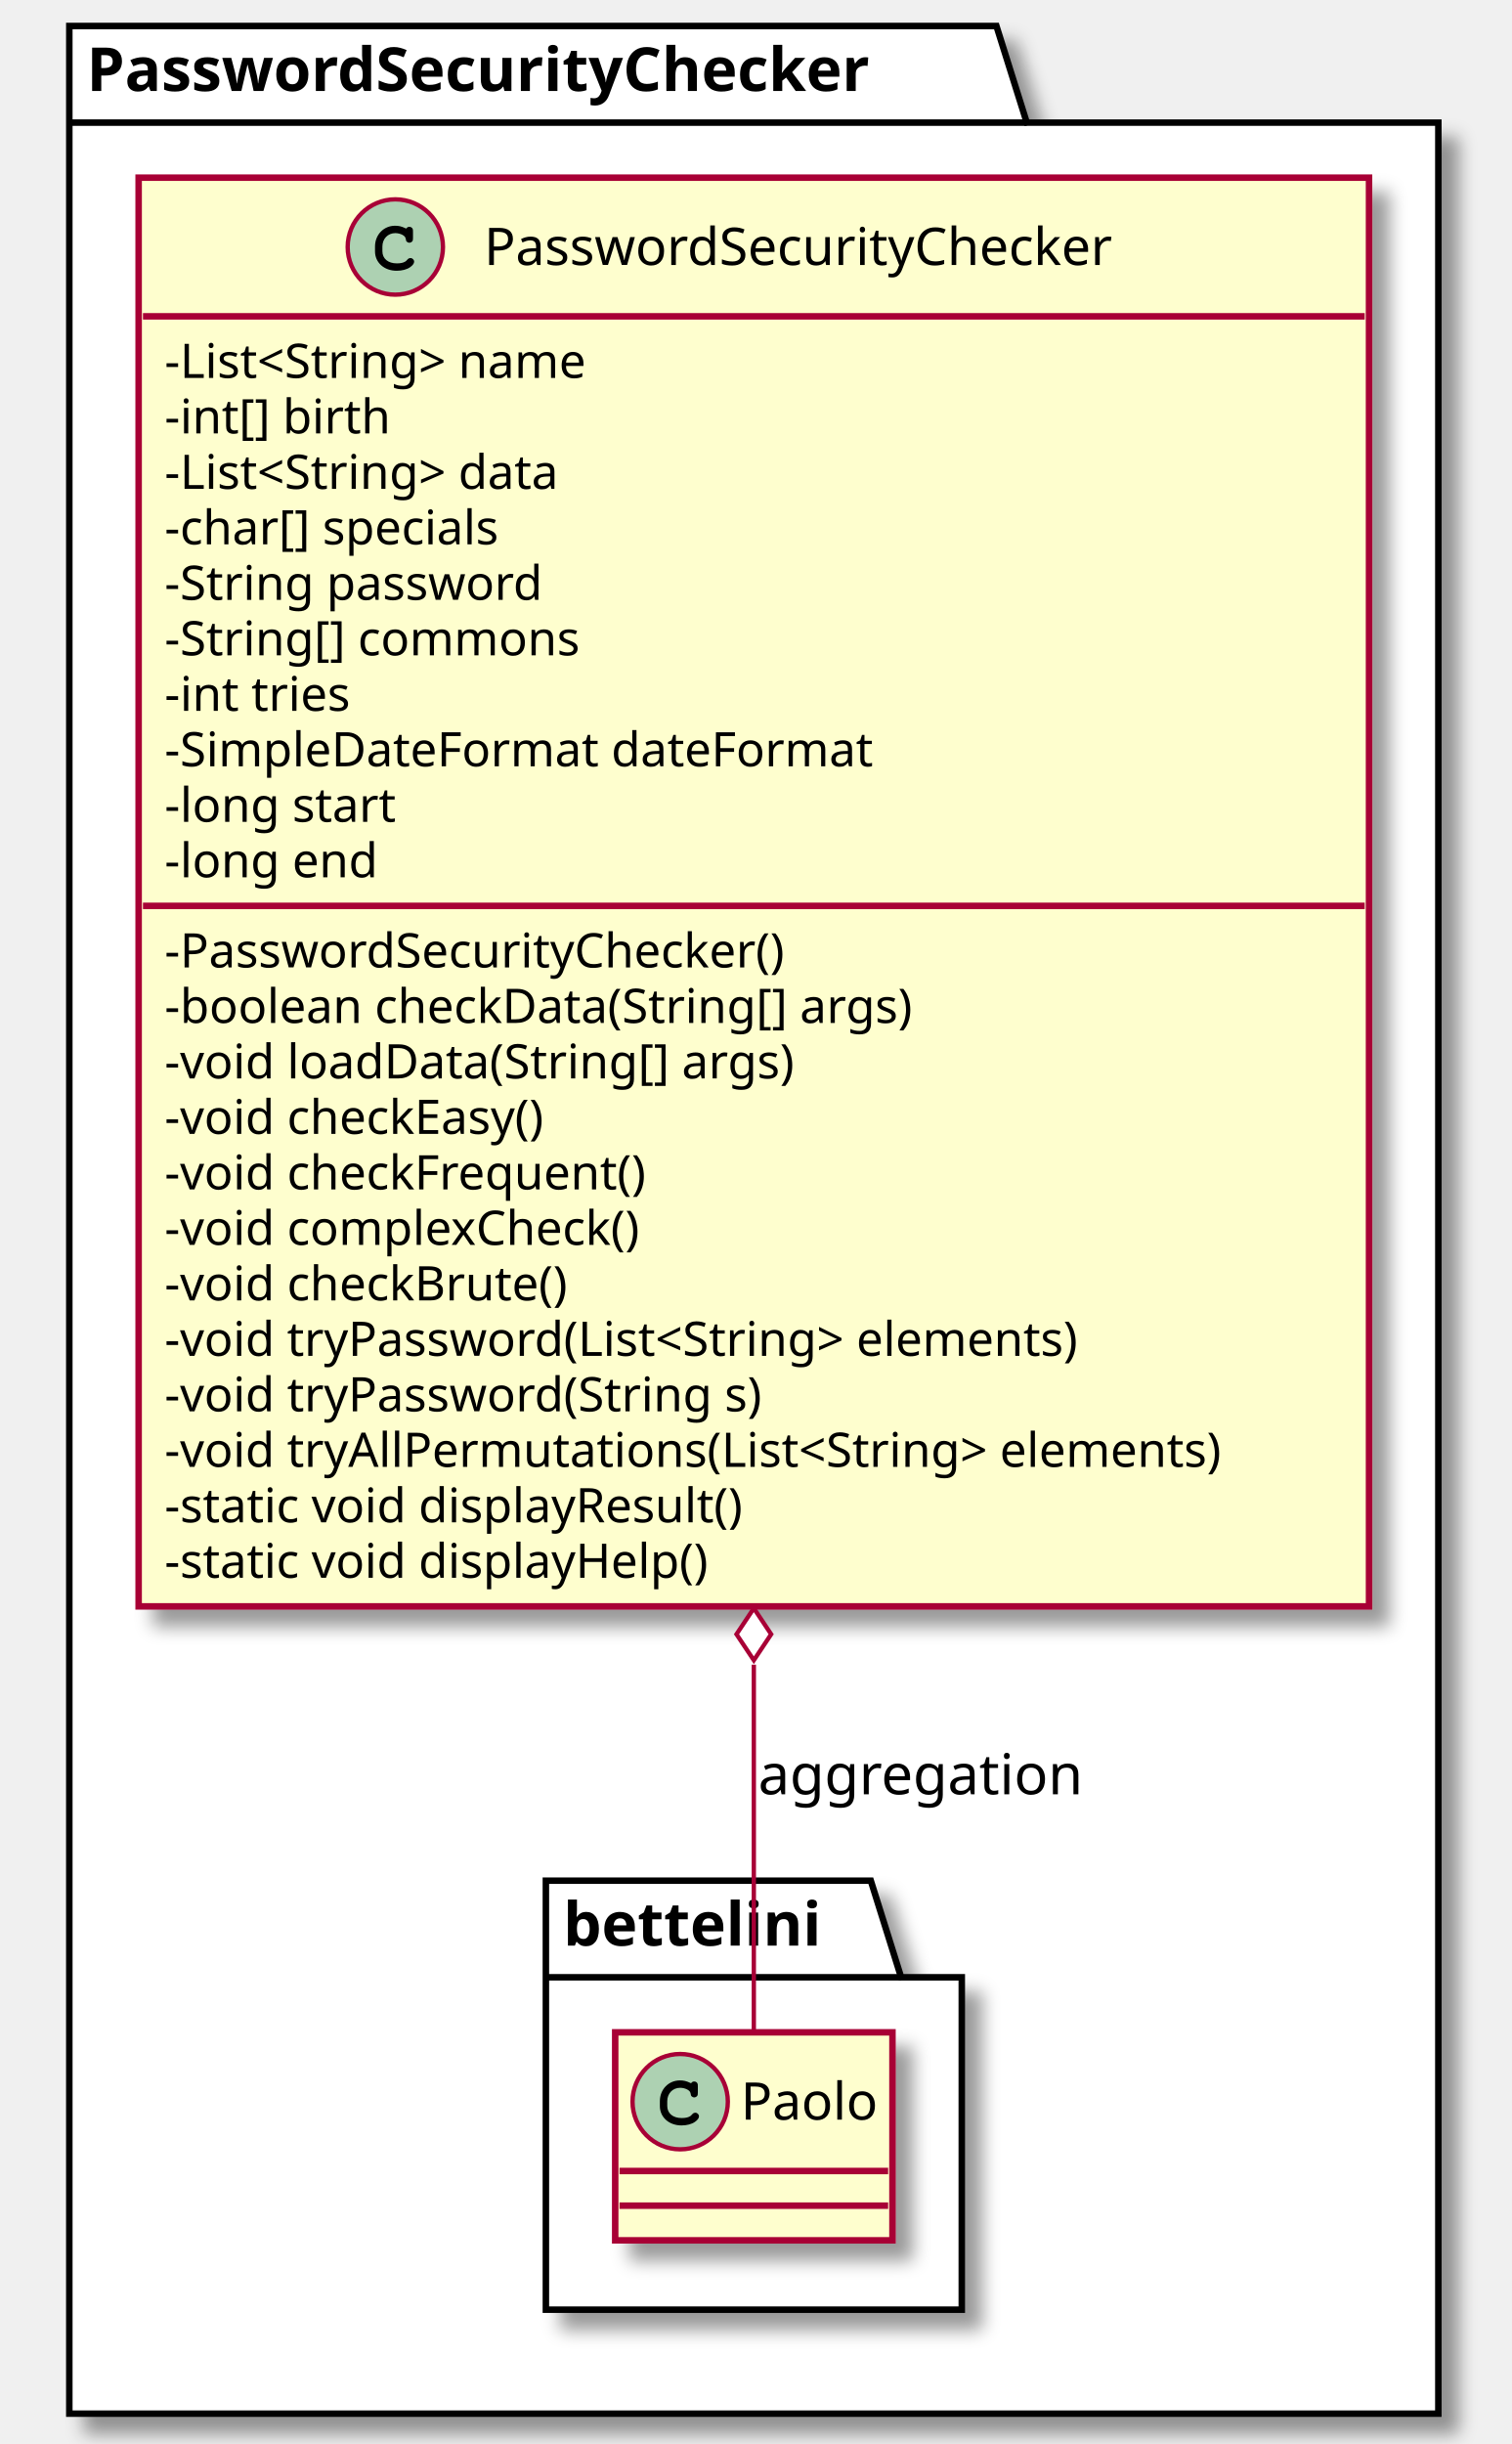
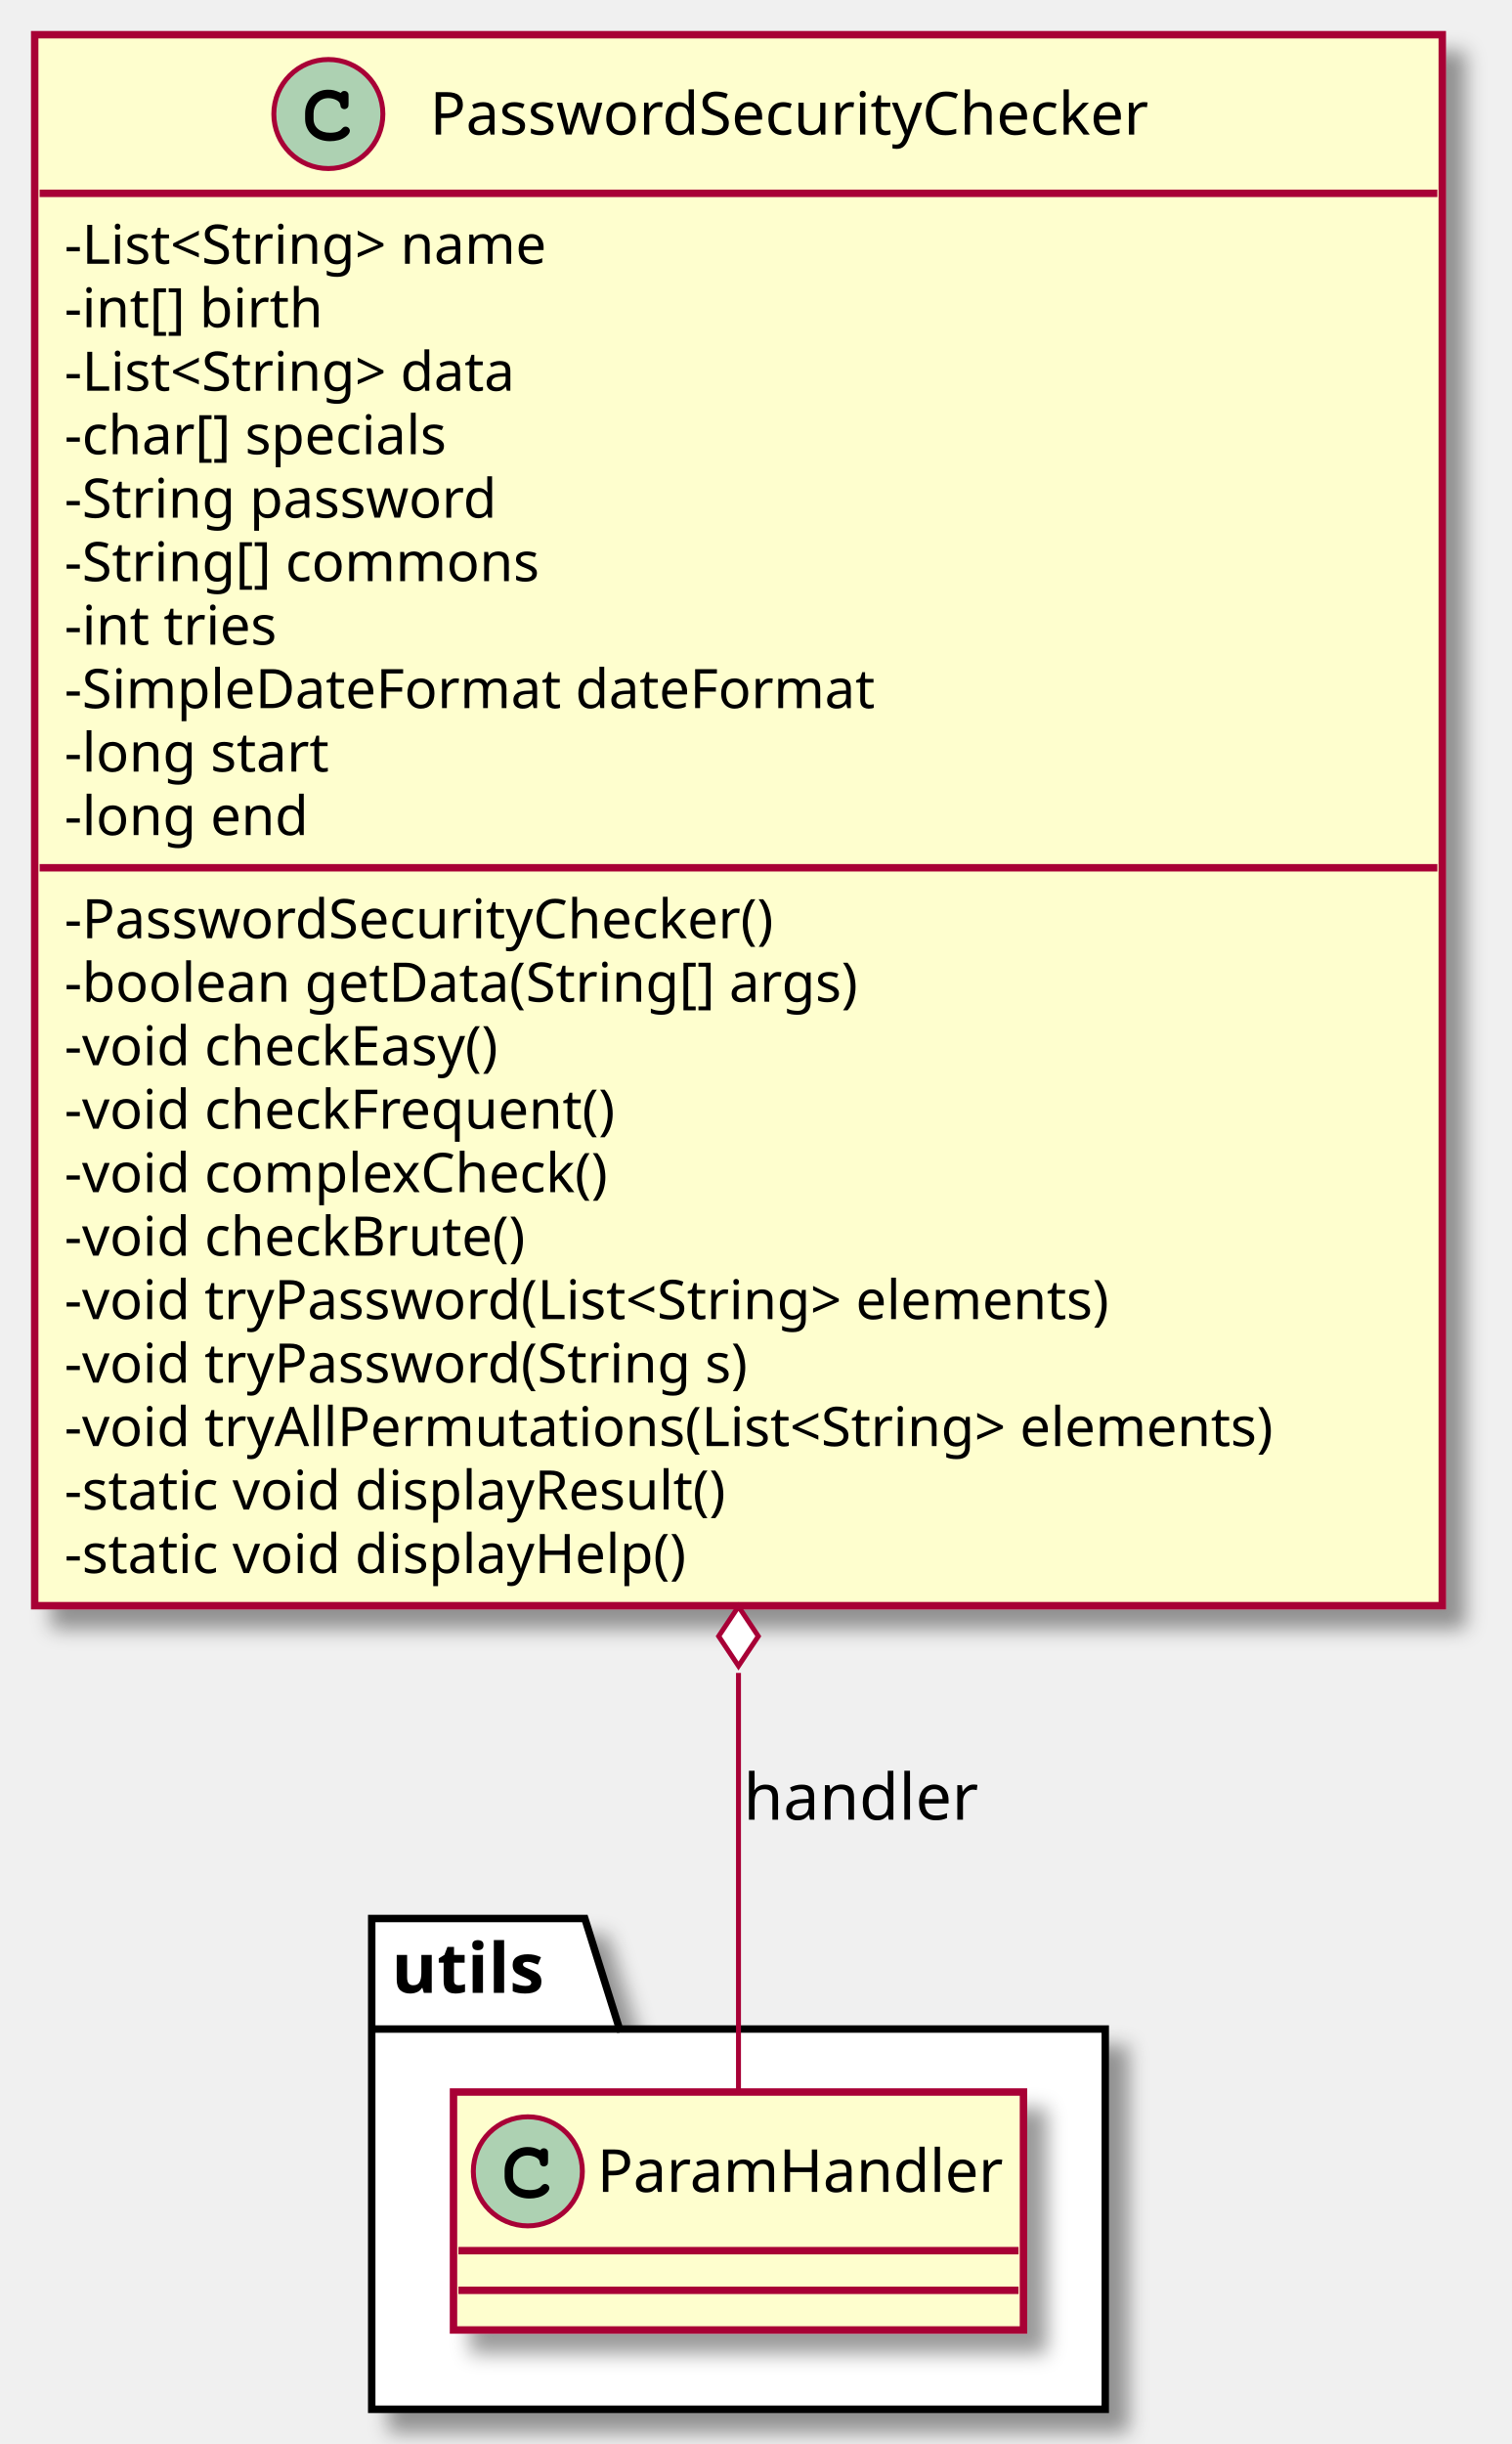
- <svg xmlns="http://www.w3.org/2000/svg" contentScriptType="application/ecmascript" contentStyleType="text/css" height="564px" preserveAspectRatio="none" style="width:349px;height:564px;background:#FFFFFF;" version="1.1" viewBox="0 0 349 564" width="349px" zoomAndPan="magnify">
+ <svg xmlns="http://www.w3.org/2000/svg" contentScriptType="application/ecmascript" contentStyleType="text/css" height="493px" preserveAspectRatio="none" style="width:305px;height:493px;background:#FFFFFF;" version="1.1" viewBox="0 0 305 493" width="305px" zoomAndPan="magnify">
  <defs>
-     <filter height="300%" id="f13jal3puxygf2" width="300%" x="-1" y="-1">
+     <filter height="300%" id="f1wevw7otkzmvj" width="300%" x="-1" y="-1">
      <feGaussianBlur result="blurOut" stdDeviation="2.0" />
      <feColorMatrix in="blurOut" result="blurOut2" type="matrix" values="0 0 0 0 0 0 0 0 0 0 0 0 0 0 0 0 0 0 .4 0" />
      <feOffset dx="4.0" dy="4.0" in="blurOut2" result="blurOut3" />
      <feBlend in="SourceGraphic" in2="blurOut3" mode="normal" />
    </filter>
  </defs>
  <g>
-     <polygon fill="#FFFFFF" filter="url(#f13jal3puxygf2)" points="16,6,230,6,237,28.297,332,28.297,332,557,16,557,16,6" style="stroke:#000000;stroke-width:1.5;" />
-     <line style="stroke:#000000;stroke-width:1.5;" x1="16" x2="237" y1="28.297" y2="28.297" />
-     <text fill="#000000" font-family="sans-serif" font-size="14" font-weight="bold" lengthAdjust="spacing" textLength="208" x="20" y="20.995">PasswordSecurityChecker</text>
-     <polygon fill="#FFFFFF" filter="url(#f13jal3puxygf2)" points="126,434,201,434,208,456.297,222,456.297,222,533,126,533,126,434" style="stroke:#000000;stroke-width:1.5;" />
-     <line style="stroke:#000000;stroke-width:1.5;" x1="126" x2="208" y1="456.297" y2="456.297" />
-     <text fill="#000000" font-family="sans-serif" font-size="14" font-weight="bold" lengthAdjust="spacing" textLength="69" x="130" y="448.995">bettelini</text>
-     <rect codeLine="3" fill="#FEFECE" filter="url(#f13jal3puxygf2)" height="329.703" id="PasswordSecurityChecker" style="stroke:#A80036;stroke-width:1.5;" width="284" x="32" y="41" />
-     <ellipse cx="91.25" cy="57" fill="#ADD1B2" rx="11" ry="11" style="stroke:#A80036;stroke-width:1.0;" />
-     <path d="M93.594,52.672 C92.656,52.234 92.062,52.094 91.188,52.094 C88.562,52.094 86.562,54.172 86.562,56.891 L86.562,58.016 C86.562,60.594 88.672,62.484 91.562,62.484 C92.781,62.484 93.938,62.188 94.688,61.641 C95.266,61.234 95.594,60.781 95.594,60.391 C95.594,59.938 95.203,59.547 94.734,59.547 C94.516,59.547 94.312,59.625 94.125,59.812 C93.672,60.297 93.672,60.297 93.484,60.391 C93.062,60.656 92.375,60.781 91.609,60.781 C89.562,60.781 88.266,59.688 88.266,57.984 L88.266,56.891 C88.266,55.109 89.516,53.797 91.25,53.797 C91.828,53.797 92.438,53.953 92.906,54.203 C93.391,54.484 93.562,54.703 93.656,55.109 C93.719,55.516 93.75,55.641 93.891,55.766 C94.031,55.906 94.266,56.016 94.484,56.016 C94.75,56.016 95.016,55.875 95.188,55.656 C95.297,55.5 95.328,55.312 95.328,54.891 L95.328,53.469 C95.328,53.031 95.312,52.906 95.219,52.75 C95.062,52.484 94.781,52.344 94.484,52.344 C94.188,52.344 93.984,52.438 93.766,52.75 L93.594,52.672 Z " fill="#000000" />
-     <text fill="#000000" font-family="sans-serif" font-size="12" lengthAdjust="spacing" textLength="157" x="111.75" y="61.154">PasswordSecurityChecker</text>
-     <line style="stroke:#A80036;stroke-width:1.5;" x1="33" x2="315" y1="73" y2="73" />
-     <text fill="#000000" font-family="sans-serif" font-size="11" lengthAdjust="spacing" textLength="111" x="38" y="87.21">-List&lt;String&gt; name</text>
-     <text fill="#000000" font-family="sans-serif" font-size="11" lengthAdjust="spacing" textLength="55" x="38" y="100.015">-int[] birth</text>
-     <text fill="#000000" font-family="sans-serif" font-size="11" lengthAdjust="spacing" textLength="103" x="38" y="112.82">-List&lt;String&gt; data</text>
-     <text fill="#000000" font-family="sans-serif" font-size="11" lengthAdjust="spacing" textLength="86" x="38" y="125.624">-char[] specials</text>
-     <text fill="#000000" font-family="sans-serif" font-size="11" lengthAdjust="spacing" textLength="94" x="38" y="138.429">-String password</text>
-     <text fill="#000000" font-family="sans-serif" font-size="11" lengthAdjust="spacing" textLength="104" x="38" y="151.234">-String[] commons</text>
-     <text fill="#000000" font-family="sans-serif" font-size="11" lengthAdjust="spacing" textLength="47" x="38" y="164.039">-int tries</text>
-     <text fill="#000000" font-family="sans-serif" font-size="11" lengthAdjust="spacing" textLength="180" x="38" y="176.843">-SimpleDateFormat dateFormat</text>
-     <text fill="#000000" font-family="sans-serif" font-size="11" lengthAdjust="spacing" textLength="57" x="38" y="189.648">-long start</text>
-     <text fill="#000000" font-family="sans-serif" font-size="11" lengthAdjust="spacing" textLength="54" x="38" y="202.453">-long end</text>
-     <line style="stroke:#A80036;stroke-width:1.5;" x1="33" x2="315" y1="209.047" y2="209.047" />
-     <text fill="#000000" font-family="sans-serif" font-size="11" lengthAdjust="spacing" textLength="158" x="38" y="223.257">-PasswordSecurityChecker()</text>
-     <text fill="#000000" font-family="sans-serif" font-size="11" lengthAdjust="spacing" textLength="191" x="38" y="236.062">-boolean checkData(String[] args)</text>
-     <text fill="#000000" font-family="sans-serif" font-size="11" lengthAdjust="spacing" textLength="160" x="38" y="248.867">-void loadData(String[] args)</text>
-     <text fill="#000000" font-family="sans-serif" font-size="11" lengthAdjust="spacing" textLength="100" x="38" y="261.671">-void checkEasy()</text>
-     <text fill="#000000" font-family="sans-serif" font-size="11" lengthAdjust="spacing" textLength="124" x="38" y="274.476">-void checkFrequent()</text>
-     <text fill="#000000" font-family="sans-serif" font-size="11" lengthAdjust="spacing" textLength="124" x="38" y="287.281">-void complexCheck()</text>
-     <text fill="#000000" font-family="sans-serif" font-size="11" lengthAdjust="spacing" textLength="104" x="38" y="300.085">-void checkBrute()</text>
-     <text fill="#000000" font-family="sans-serif" font-size="11" lengthAdjust="spacing" textLength="236" x="38" y="312.89">-void tryPassword(List&lt;String&gt; elements)</text>
-     <text fill="#000000" font-family="sans-serif" font-size="11" lengthAdjust="spacing" textLength="150" x="38" y="325.695">-void tryPassword(String s)</text>
-     <text fill="#000000" font-family="sans-serif" font-size="11" lengthAdjust="spacing" textLength="272" x="38" y="338.5">-void tryAllPermutations(List&lt;String&gt; elements)</text>
-     <text fill="#000000" font-family="sans-serif" font-size="11" lengthAdjust="spacing" textLength="149" x="38" y="351.304">-static void displayResult()</text>
-     <text fill="#000000" font-family="sans-serif" font-size="11" lengthAdjust="spacing" textLength="140" x="38" y="364.109">-static void displayHelp()</text>
-     <rect codeLine="28" fill="#FEFECE" filter="url(#f13jal3puxygf2)" height="48" id="Paolo" style="stroke:#A80036;stroke-width:1.5;" width="64" x="142" y="469" />
-     <ellipse cx="157" cy="485" fill="#ADD1B2" rx="11" ry="11" style="stroke:#A80036;stroke-width:1.0;" />
-     <path d="M159.344,480.672 C158.406,480.234 157.812,480.094 156.938,480.094 C154.312,480.094 152.312,482.172 152.312,484.891 L152.312,486.016 C152.312,488.594 154.422,490.484 157.312,490.484 C158.531,490.484 159.688,490.188 160.438,489.641 C161.016,489.234 161.344,488.781 161.344,488.391 C161.344,487.938 160.953,487.547 160.484,487.547 C160.266,487.547 160.062,487.625 159.875,487.812 C159.422,488.297 159.422,488.297 159.234,488.391 C158.812,488.656 158.125,488.781 157.359,488.781 C155.312,488.781 154.016,487.688 154.016,485.984 L154.016,484.891 C154.016,483.109 155.266,481.797 157,481.797 C157.578,481.797 158.188,481.953 158.656,482.203 C159.141,482.484 159.312,482.703 159.406,483.109 C159.469,483.516 159.5,483.641 159.641,483.766 C159.781,483.906 160.016,484.016 160.234,484.016 C160.5,484.016 160.766,483.875 160.938,483.656 C161.047,483.5 161.078,483.312 161.078,482.891 L161.078,481.469 C161.078,481.031 161.062,480.906 160.969,480.75 C160.812,480.484 160.531,480.344 160.234,480.344 C159.938,480.344 159.734,480.438 159.516,480.75 L159.344,480.672 Z " fill="#000000" />
-     <text fill="#000000" font-family="sans-serif" font-size="12" lengthAdjust="spacing" textLength="32" x="171" y="489.154">Paolo</text>
-     <line style="stroke:#A80036;stroke-width:1.5;" x1="143" x2="205" y1="501" y2="501" />
-     <line style="stroke:#A80036;stroke-width:1.5;" x1="143" x2="205" y1="509" y2="509" />
-     <path codeLine="31" d="M174,384.154 C174,417.818 174,448.735 174,468.753 " fill="none" id="PasswordSecurityChecker-backto-Paolo" style="stroke:#A80036;stroke-width:1.0;" />
-     <polygon fill="#FFFFFF" points="174,371.134,170,377.134,174,383.134,178,377.134,174,371.134" style="stroke:#A80036;stroke-width:1.0;" />
-     <text fill="#000000" font-family="sans-serif" font-size="13" lengthAdjust="spacing" textLength="77" x="175" y="414.067">aggregation</text>
+     <polygon fill="#FFFFFF" filter="url(#f1wevw7otkzmvj)" points="75,387,118,387,125,409.297,223,409.297,223,486,75,486,75,387" style="stroke:#000000;stroke-width:1.5;" />
+     <line style="stroke:#000000;stroke-width:1.5;" x1="75" x2="125" y1="409.297" y2="409.297" />
+     <text fill="#000000" font-family="sans-serif" font-size="14" font-weight="bold" lengthAdjust="spacing" textLength="37" x="79" y="401.995">utils</text>
+     <rect codeLine="26" fill="#FEFECE" filter="url(#f1wevw7otkzmvj)" height="48" id="utils.ParamHandler" style="stroke:#A80036;stroke-width:1.5;" width="115" x="91.5" y="422" />
+     <ellipse cx="106.5" cy="438" fill="#ADD1B2" rx="11" ry="11" style="stroke:#A80036;stroke-width:1.0;" />
+     <path d="M108.844,433.672 C107.906,433.234 107.312,433.094 106.438,433.094 C103.812,433.094 101.812,435.172 101.812,437.891 L101.812,439.016 C101.812,441.594 103.922,443.484 106.812,443.484 C108.031,443.484 109.188,443.188 109.938,442.641 C110.516,442.234 110.844,441.781 110.844,441.391 C110.844,440.938 110.453,440.547 109.984,440.547 C109.766,440.547 109.562,440.625 109.375,440.812 C108.922,441.297 108.922,441.297 108.734,441.391 C108.312,441.656 107.625,441.781 106.859,441.781 C104.812,441.781 103.516,440.688 103.516,438.984 L103.516,437.891 C103.516,436.109 104.766,434.797 106.5,434.797 C107.078,434.797 107.688,434.953 108.156,435.203 C108.641,435.484 108.812,435.703 108.906,436.109 C108.969,436.516 109,436.641 109.141,436.766 C109.281,436.906 109.516,437.016 109.734,437.016 C110,437.016 110.266,436.875 110.438,436.656 C110.547,436.5 110.578,436.312 110.578,435.891 L110.578,434.469 C110.578,434.031 110.562,433.906 110.469,433.75 C110.312,433.484 110.031,433.344 109.734,433.344 C109.438,433.344 109.234,433.438 109.016,433.75 L108.844,433.672 Z " fill="#000000" />
+     <text fill="#000000" font-family="sans-serif" font-size="12" lengthAdjust="spacing" textLength="83" x="120.5" y="442.154">ParamHandler</text>
+     <line style="stroke:#A80036;stroke-width:1.5;" x1="92.5" x2="205.5" y1="454" y2="454" />
+     <line style="stroke:#A80036;stroke-width:1.5;" x1="92.5" x2="205.5" y1="462" y2="462" />
+     <rect codeLine="2" fill="#FEFECE" filter="url(#f1wevw7otkzmvj)" height="316.898" id="PasswordSecurityChecker" style="stroke:#A80036;stroke-width:1.5;" width="284" x="7" y="7" />
+     <ellipse cx="66.25" cy="23" fill="#ADD1B2" rx="11" ry="11" style="stroke:#A80036;stroke-width:1.0;" />
+     <path d="M68.594,18.672 C67.656,18.234 67.062,18.094 66.188,18.094 C63.562,18.094 61.562,20.172 61.562,22.891 L61.562,24.016 C61.562,26.594 63.672,28.484 66.562,28.484 C67.781,28.484 68.938,28.188 69.688,27.641 C70.266,27.234 70.594,26.781 70.594,26.391 C70.594,25.938 70.203,25.547 69.734,25.547 C69.516,25.547 69.312,25.625 69.125,25.812 C68.672,26.297 68.672,26.297 68.484,26.391 C68.062,26.656 67.375,26.781 66.609,26.781 C64.562,26.781 63.266,25.688 63.266,23.984 L63.266,22.891 C63.266,21.109 64.516,19.797 66.25,19.797 C66.828,19.797 67.438,19.953 67.906,20.203 C68.391,20.484 68.562,20.703 68.656,21.109 C68.719,21.516 68.75,21.641 68.891,21.766 C69.031,21.906 69.266,22.016 69.484,22.016 C69.75,22.016 70.016,21.875 70.188,21.656 C70.297,21.5 70.328,21.312 70.328,20.891 L70.328,19.469 C70.328,19.031 70.312,18.906 70.219,18.75 C70.062,18.484 69.781,18.344 69.484,18.344 C69.188,18.344 68.984,18.438 68.766,18.75 L68.594,18.672 Z " fill="#000000" />
+     <text fill="#000000" font-family="sans-serif" font-size="12" lengthAdjust="spacing" textLength="157" x="86.75" y="27.154">PasswordSecurityChecker</text>
+     <line style="stroke:#A80036;stroke-width:1.5;" x1="8" x2="290" y1="39" y2="39" />
+     <text fill="#000000" font-family="sans-serif" font-size="11" lengthAdjust="spacing" textLength="111" x="13" y="53.21">-List&lt;String&gt; name</text>
+     <text fill="#000000" font-family="sans-serif" font-size="11" lengthAdjust="spacing" textLength="55" x="13" y="66.015">-int[] birth</text>
+     <text fill="#000000" font-family="sans-serif" font-size="11" lengthAdjust="spacing" textLength="103" x="13" y="78.82">-List&lt;String&gt; data</text>
+     <text fill="#000000" font-family="sans-serif" font-size="11" lengthAdjust="spacing" textLength="86" x="13" y="91.624">-char[] specials</text>
+     <text fill="#000000" font-family="sans-serif" font-size="11" lengthAdjust="spacing" textLength="94" x="13" y="104.429">-String password</text>
+     <text fill="#000000" font-family="sans-serif" font-size="11" lengthAdjust="spacing" textLength="104" x="13" y="117.234">-String[] commons</text>
+     <text fill="#000000" font-family="sans-serif" font-size="11" lengthAdjust="spacing" textLength="47" x="13" y="130.039">-int tries</text>
+     <text fill="#000000" font-family="sans-serif" font-size="11" lengthAdjust="spacing" textLength="180" x="13" y="142.843">-SimpleDateFormat dateFormat</text>
+     <text fill="#000000" font-family="sans-serif" font-size="11" lengthAdjust="spacing" textLength="57" x="13" y="155.648">-long start</text>
+     <text fill="#000000" font-family="sans-serif" font-size="11" lengthAdjust="spacing" textLength="54" x="13" y="168.453">-long end</text>
+     <line style="stroke:#A80036;stroke-width:1.5;" x1="8" x2="290" y1="175.047" y2="175.047" />
+     <text fill="#000000" font-family="sans-serif" font-size="11" lengthAdjust="spacing" textLength="158" x="13" y="189.257">-PasswordSecurityChecker()</text>
+     <text fill="#000000" font-family="sans-serif" font-size="11" lengthAdjust="spacing" textLength="177" x="13" y="202.062">-boolean getData(String[] args)</text>
+     <text fill="#000000" font-family="sans-serif" font-size="11" lengthAdjust="spacing" textLength="100" x="13" y="214.867">-void checkEasy()</text>
+     <text fill="#000000" font-family="sans-serif" font-size="11" lengthAdjust="spacing" textLength="124" x="13" y="227.671">-void checkFrequent()</text>
+     <text fill="#000000" font-family="sans-serif" font-size="11" lengthAdjust="spacing" textLength="124" x="13" y="240.476">-void complexCheck()</text>
+     <text fill="#000000" font-family="sans-serif" font-size="11" lengthAdjust="spacing" textLength="104" x="13" y="253.281">-void checkBrute()</text>
+     <text fill="#000000" font-family="sans-serif" font-size="11" lengthAdjust="spacing" textLength="236" x="13" y="266.085">-void tryPassword(List&lt;String&gt; elements)</text>
+     <text fill="#000000" font-family="sans-serif" font-size="11" lengthAdjust="spacing" textLength="150" x="13" y="278.89">-void tryPassword(String s)</text>
+     <text fill="#000000" font-family="sans-serif" font-size="11" lengthAdjust="spacing" textLength="272" x="13" y="291.695">-void tryAllPermutations(List&lt;String&gt; elements)</text>
+     <text fill="#000000" font-family="sans-serif" font-size="11" lengthAdjust="spacing" textLength="149" x="13" y="304.5">-static void displayResult()</text>
+     <text fill="#000000" font-family="sans-serif" font-size="11" lengthAdjust="spacing" textLength="140" x="13" y="317.304">-static void displayHelp()</text>
+     <path codeLine="28" d="M149,337.464 C149,370.827 149,401.626 149,421.634 " fill="none" id="PasswordSecurityChecker-backto-utils.ParamHandler" style="stroke:#A80036;stroke-width:1.0;" />
+     <polygon fill="#FFFFFF" points="149,324.061,145,330.061,149,336.061,153,330.061,149,324.061" style="stroke:#A80036;stroke-width:1.0;" />
+     <text fill="#000000" font-family="sans-serif" font-size="13" lengthAdjust="spacing" textLength="48" x="150" y="367.067">handler</text>
  </g>
</svg>
